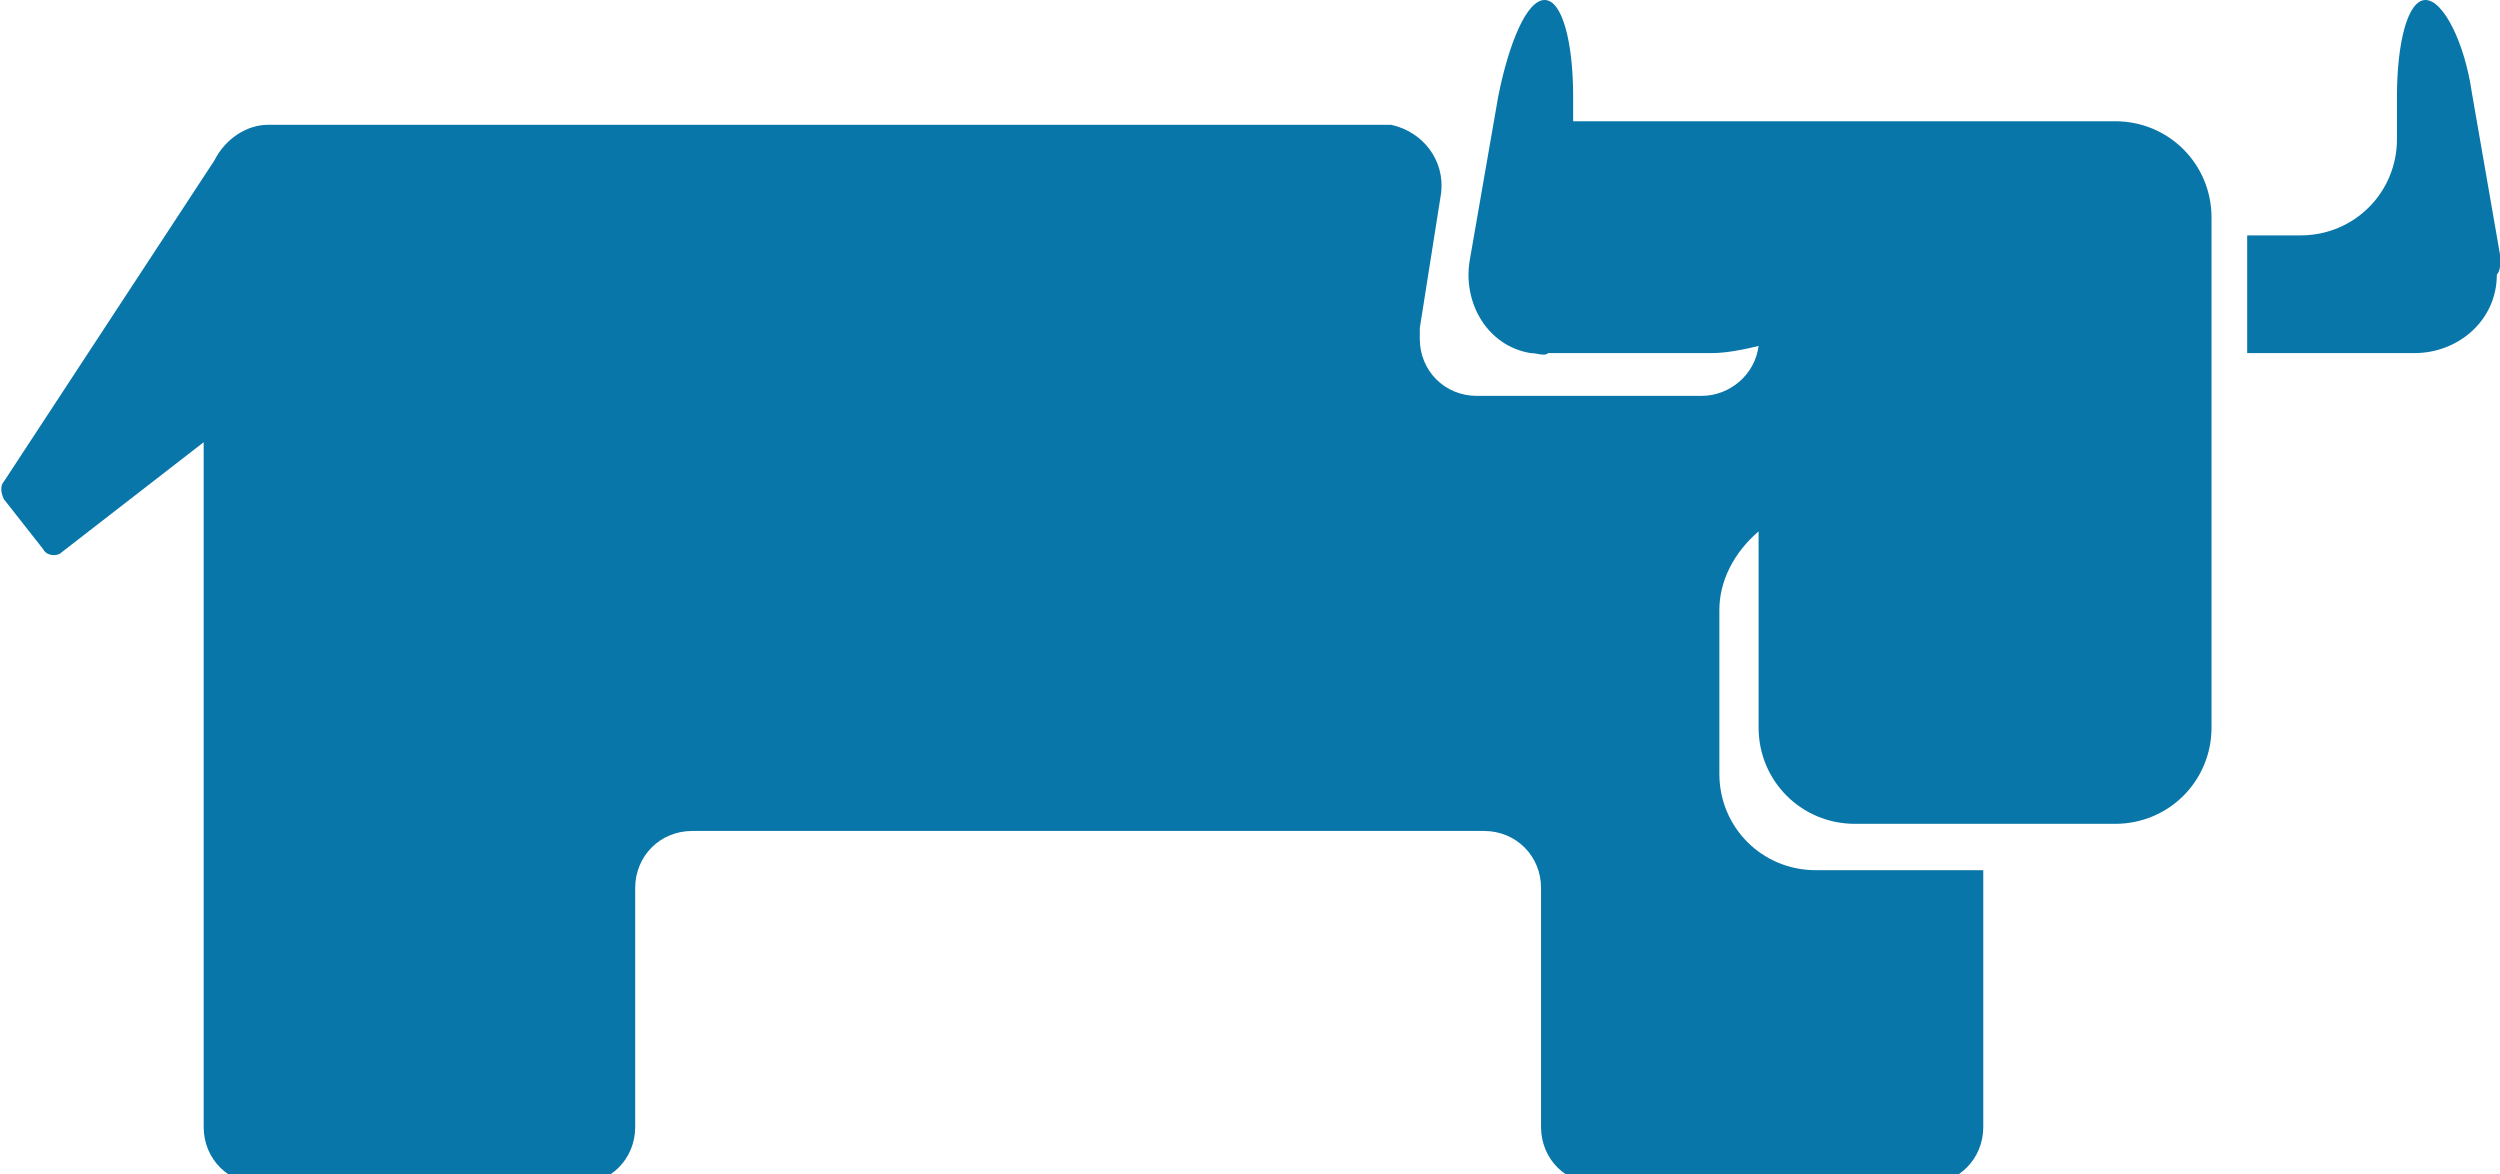
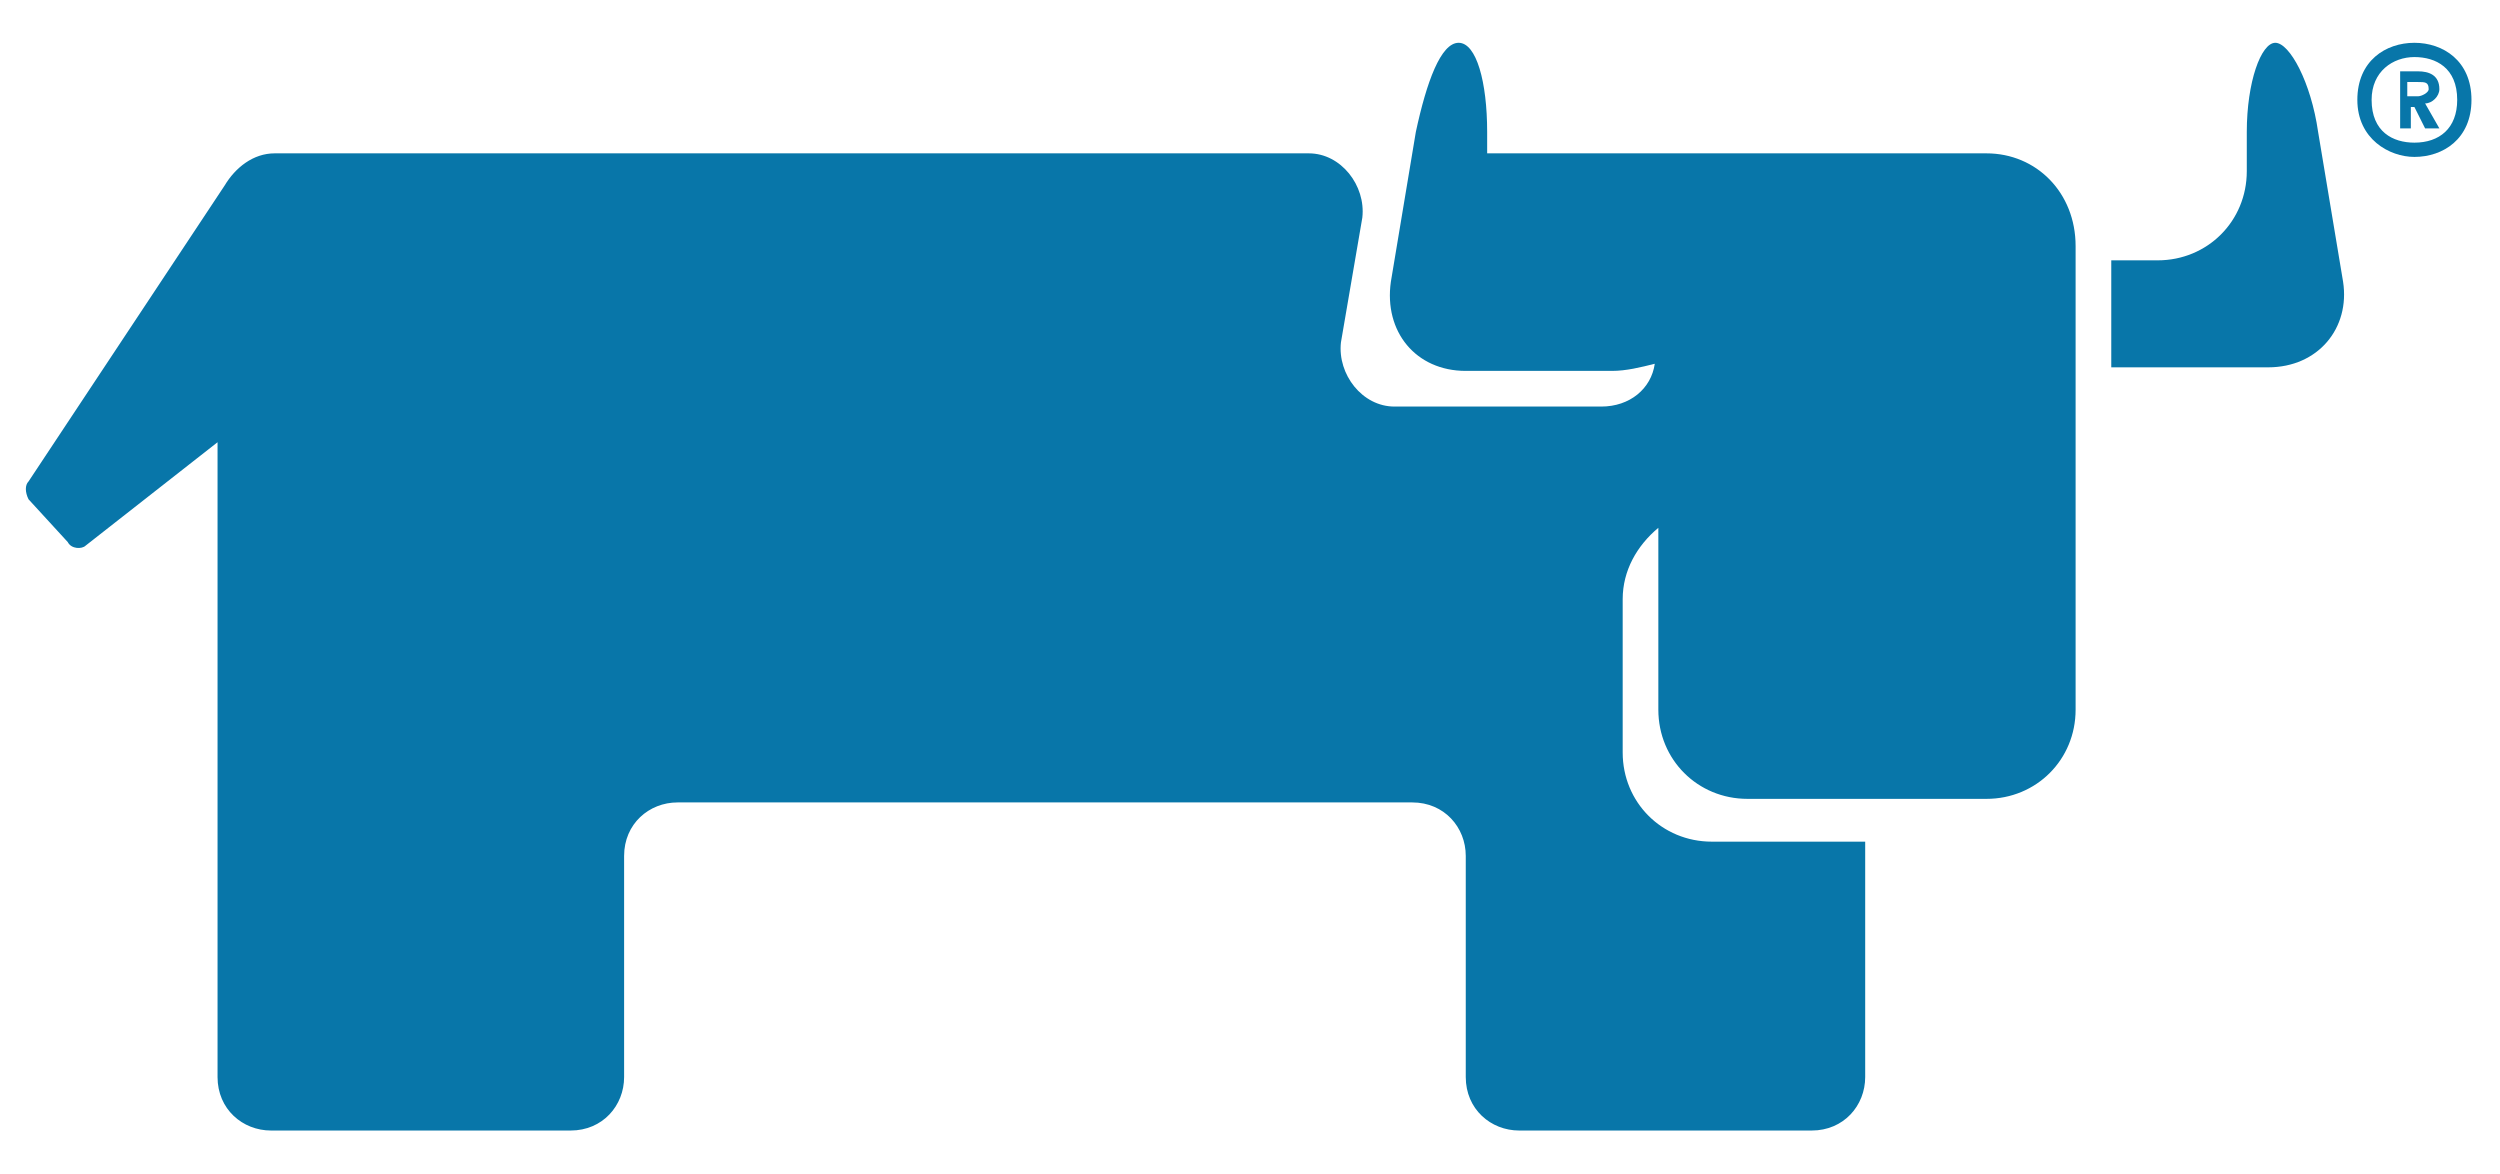
<svg xmlns="http://www.w3.org/2000/svg" version="1.1" id="Layer_1" x="0px" y="0px" viewBox="0 0 70.1 32.9" style="enable-background:new 0 0 70.1 32.9;" xml:space="preserve">
  <style type="text/css">
	.st0{fill:#0876A9;}
</style>
-   <g id="Group_293" transform="translate(0.011)">
-     <path id="Path_423" class="st0" d="M70.1,7.2l-0.8-4.6C69.1,1.2,68.5,0,68,0c-0.5,0-0.8,1.2-0.8,2.7v1.2c0,1.5-1.2,2.7-2.7,2.7   h-1.5v3.3h4.7c1.2,0,2.3-0.9,2.3-2.2C70.1,7.6,70.1,7.4,70.1,7.2" />
-     <path id="Path_424" class="st0" d="M59.3,3.4H44.4c-0.1,0-0.2,0-0.3,0V2.7c0-1.5-0.3-2.7-0.8-2.7s-1,1.2-1.3,2.7l-0.8,4.6   c-0.2,1.2,0.5,2.4,1.7,2.6c0.2,0,0.4,0.1,0.5,0H48c0.4,0,0.9-0.1,1.3-0.2c-0.1,0.8-0.8,1.4-1.6,1.4h-6.3c-0.9,0-1.6-0.7-1.6-1.6   c0-0.1,0-0.2,0-0.3l0.6-3.8c0.1-0.9-0.5-1.7-1.4-1.9c-0.1,0-0.2,0-0.3,0H7.5c-0.6,0-1.2,0.4-1.5,1l-5.9,9c-0.1,0.1-0.1,0.3,0,0.5   l1.1,1.4c0.1,0.2,0.4,0.2,0.5,0.1c0,0,0,0,0,0l4-3.1v19.2c0,0.9,0.7,1.6,1.6,1.6c0,0,0,0,0,0h8.9c0.9,0,1.6-0.7,1.6-1.6   c0,0,0,0,0,0v-6.7c0-0.9,0.7-1.6,1.6-1.6c0,0,0,0,0,0h22.2c0.9,0,1.6,0.7,1.6,1.6c0,0,0,0,0,0v6.7c0,0.9,0.7,1.6,1.6,1.6   c0,0,0,0,0,0H54c0.9,0,1.6-0.7,1.6-1.6c0,0,0,0,0,0v-7.2h-4.7c-1.5,0-2.7-1.2-2.7-2.7v-4.6c0-0.8,0.4-1.6,1.1-2.2v5.5   c0,1.5,1.2,2.7,2.7,2.7h7.3c1.5,0,2.7-1.2,2.7-2.7V6.1C62,4.6,60.8,3.4,59.3,3.4C59.3,3.4,59.3,3.4,59.3,3.4" />
+   <g>
+     <g>
+       <path class="st0" d="M65.7,7.9L65,3.7c-0.2-1.4-0.8-2.5-1.2-2.5c-0.4,0-0.8,1.1-0.8,2.5v1.1c0,1.4-1.1,2.5-2.5,2.5h-1.1    c-0.1,0-0.2,0-0.2,0v3c0.1,0,0.2,0,0.2,0h4.2C65,10.3,65.9,9.2,65.7,7.9" />
+       <path class="st0" d="M55.7,4.3H49c-0.1,0-0.1,0-0.2,0h-6.9c-0.1,0-0.2,0-0.2,0V3.7c0-1.4-0.3-2.5-0.8-2.5S40,2.3,39.7,3.7L39,7.9    c-0.2,1.4,0.7,2.5,2.1,2.5h4.1c0.4,0,0.8-0.1,1.2-0.2c-0.1,0.7-0.7,1.2-1.5,1.2h-5.8c-0.9,0-1.6-0.9-1.5-1.8l0.6-3.5    c0.1-0.9-0.6-1.8-1.5-1.8h-29c-0.6,0-1.1,0.4-1.4,0.9l-5.5,8.3c-0.1,0.1-0.1,0.3,0,0.5l1.1,1.2c0.1,0.2,0.4,0.2,0.5,0.1l3.7-2.9    v17.8c0,0.9,0.7,1.5,1.5,1.5H16c0.9,0,1.5-0.7,1.5-1.5V24c0-0.9,0.7-1.5,1.5-1.5h20.6c0.9,0,1.5,0.7,1.5,1.5v6.2    c0,0.9,0.7,1.5,1.5,1.5h8.2c0.9,0,1.5-0.7,1.5-1.5v-6.6H48c-1.4,0-2.5-1.1-2.5-2.5v-4.3c0-0.8,0.4-1.5,1-2v5.1    c0,1.4,1.1,2.5,2.5,2.5h6.7c1.4,0,2.5-1.1,2.5-2.5v-13C58.2,5.4,57.1,4.3,55.7,4.3" />
+     </g>
+     <g>
+       <path class="st0" d="M66.1,2.8c0-1.1,0.8-1.6,1.6-1.6c0.8,0,1.6,0.5,1.6,1.6c0,1.1-0.8,1.6-1.6,1.6C67,4.4,66.1,3.9,66.1,2.8z     M68.9,2.8c0-0.9-0.6-1.2-1.2-1.2s-1.2,0.4-1.2,1.2c0,0.9,0.6,1.2,1.2,1.2C68.4,4,68.9,3.6,68.9,2.8z M67.2,2h0.6    c0.3,0,0.6,0.1,0.6,0.5c0,0.2-0.2,0.4-0.4,0.4l0.4,0.7H68l-0.3-0.6h-0.1v0.6h-0.3V2L67.2,2z M67.8,2.7c0.1,0,0.3-0.1,0.3-0.2    c0-0.2-0.1-0.2-0.3-0.2h-0.3v0.4H67.8z" />
+     </g>
  </g>
</svg>
